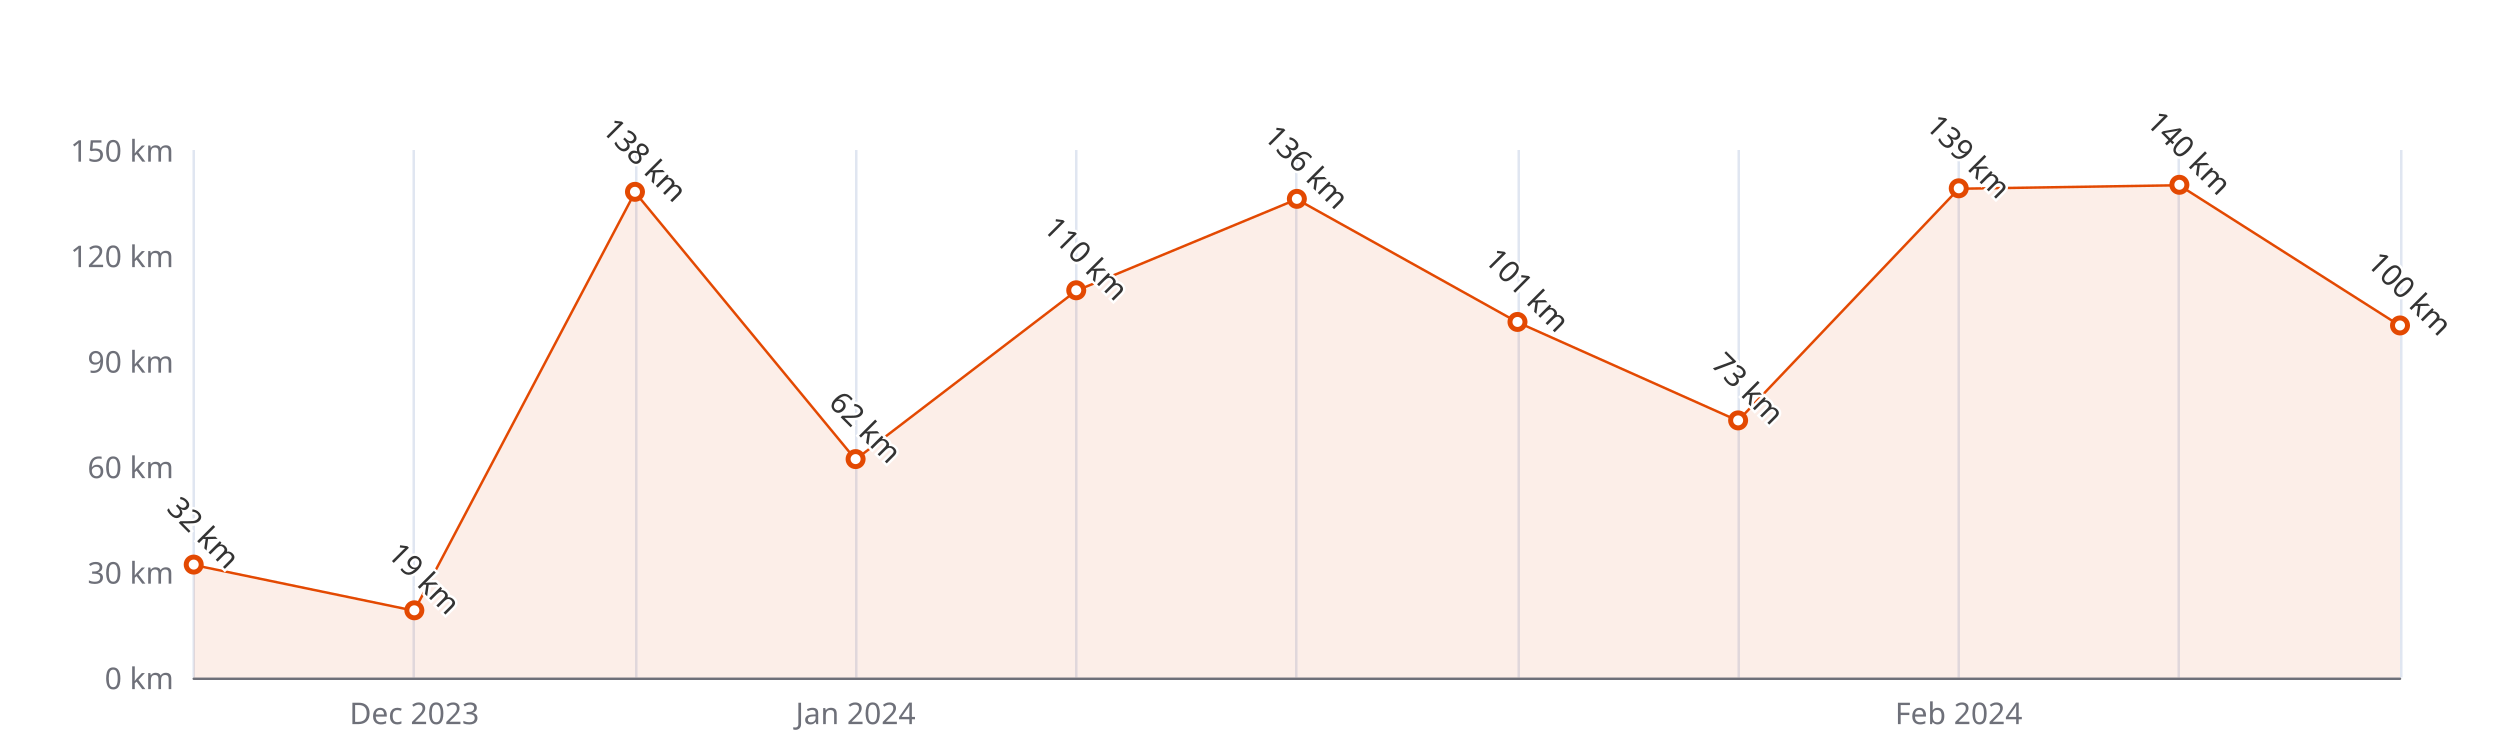
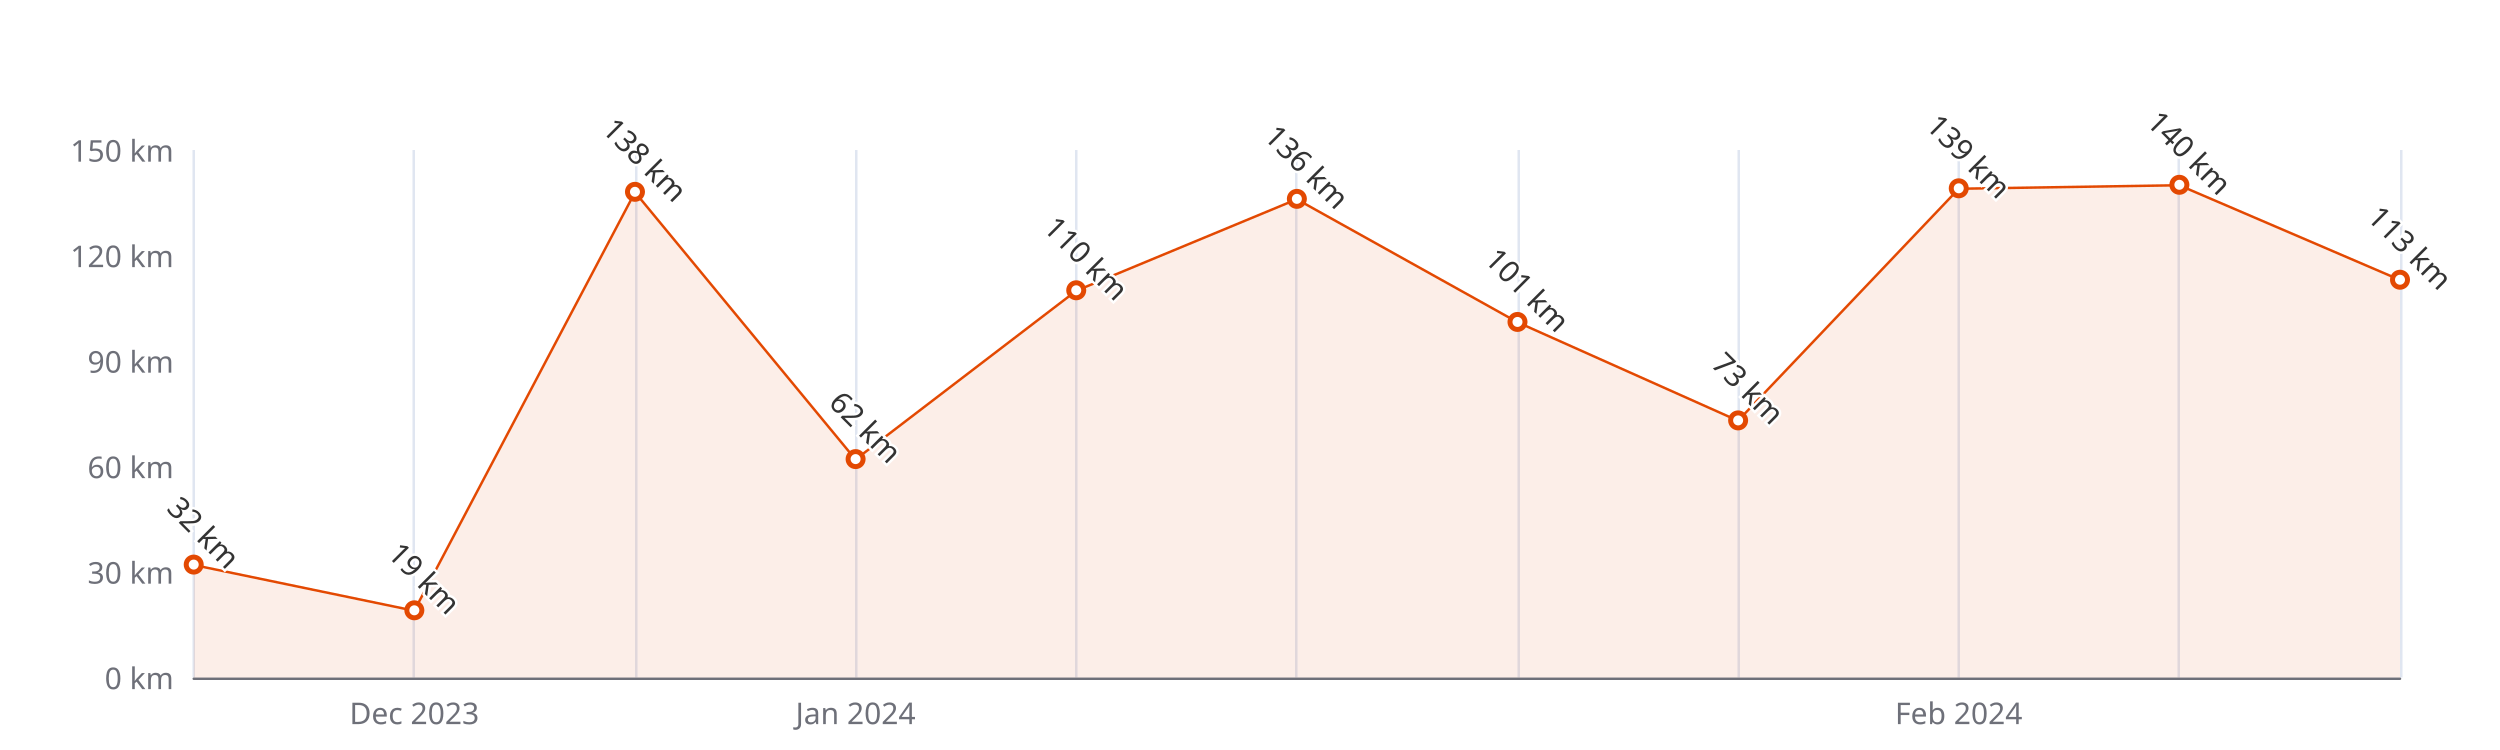
<svg xmlns="http://www.w3.org/2000/svg" width="1000" height="300" version="1.1" baseProfile="full" viewBox="0 0 1000 300">
  <rect width="1000" height="300" x="0" y="0" id="0" fill="#ffffff" />
  <path d="M77.5 60L77.5 271" fill="none" stroke="#E0E6F1" />
  <path d="M165.5 60L165.5 271" fill="none" stroke="#E0E6F1" />
  <path d="M254.5 60L254.5 271" fill="none" stroke="#E0E6F1" />
  <path d="M342.5 60L342.5 271" fill="none" stroke="#E0E6F1" />
  <path d="M430.5 60L430.5 271" fill="none" stroke="#E0E6F1" />
  <path d="M518.5 60L518.5 271" fill="none" stroke="#E0E6F1" />
  <path d="M607.5 60L607.5 271" fill="none" stroke="#E0E6F1" />
  <path d="M695.5 60L695.5 271" fill="none" stroke="#E0E6F1" />
  <path d="M783.5 60L783.5 271" fill="none" stroke="#E0E6F1" />
  <path d="M871.5 60L871.5 271" fill="none" stroke="#E0E6F1" />
  <path d="M960.5 60L960.5 271" fill="none" stroke="#E0E6F1" />
  <path d="M77.5 271.5L960 271.5" fill="none" stroke="#6E7079" stroke-linecap="round" />
  <text dominant-baseline="central" text-anchor="end" style="font-size:12px;font-family:sans-serif;" xml:space="preserve" transform="translate(69.48 271)" fill="#6E7079">0 km</text>
  <text dominant-baseline="central" text-anchor="end" style="font-size:12px;font-family:sans-serif;" xml:space="preserve" transform="translate(69.48 228.8)" fill="#6E7079">30 km</text>
  <text dominant-baseline="central" text-anchor="end" style="font-size:12px;font-family:sans-serif;" xml:space="preserve" transform="translate(69.48 186.6)" fill="#6E7079">60 km</text>
  <text dominant-baseline="central" text-anchor="end" style="font-size:12px;font-family:sans-serif;" xml:space="preserve" transform="translate(69.48 144.4)" fill="#6E7079">90 km</text>
  <text dominant-baseline="central" text-anchor="end" style="font-size:12px;font-family:sans-serif;" xml:space="preserve" transform="translate(69.48 102.2)" fill="#6E7079">120 km</text>
  <text dominant-baseline="central" text-anchor="end" style="font-size:12px;font-family:sans-serif;" xml:space="preserve" transform="translate(69.48 60)" fill="#6E7079">150 km</text>
  <text dominant-baseline="central" text-anchor="middle" style="font-size:12px;font-family:sans-serif;" xml:space="preserve" y="6" transform="translate(165.732 279)" fill="#6E7079">Dec 2023</text>
  <text dominant-baseline="central" text-anchor="middle" style="font-size:12px;font-family:sans-serif;" xml:space="preserve" y="6" transform="translate(342.236 279)" fill="#6E7079">Jan 2024</text>
  <text dominant-baseline="central" text-anchor="middle" style="font-size:12px;font-family:sans-serif;" xml:space="preserve" y="6" transform="translate(783.496 279)" fill="#6E7079">Feb 2024</text>
  <g clip-path="url(#zr5-c0)">
-     <path d="M77.5 226L165.7 244.3L254 76.9L342.2 183.8L430.5 116.3L518.7 79.7L607 128.9L695.2 168.3L783.5 75.5L871.7 74.1L960 130.3L960 271L871.7 271L783.5 271L695.2 271L607 271L518.7 271L430.5 271L342.2 271L254 271L165.7 271L77.5 271Z" fill="rgb(227,73,2)" fill-opacity="0.09" />
-     <path d="M77.5 226L165.7 244.3L254 76.9L342.2 183.8L430.5 116.3L518.7 79.7L607 128.9L695.2 168.3L783.5 75.5L871.7 74.1L960 130.3" fill="none" stroke="#E34902" stroke-linejoin="bevel" />
+     <path d="M77.5 226L165.7 244.3L254 76.9L342.2 183.8L430.5 116.3L518.7 79.7L607 128.9L695.2 168.3L783.5 75.5L871.7 74.1L960 112L960 271L871.7 271L783.5 271L695.2 271L607 271L518.7 271L430.5 271L342.2 271L254 271L165.7 271L77.5 271Z" fill="rgb(227,73,2)" fill-opacity="0.09" />
+     <path d="M77.5 226L165.7 244.3L254 76.9L342.2 183.8L430.5 116.3L518.7 79.7L607 128.9L695.2 168.3L783.5 75.5L871.7 74.1L960 112" fill="none" stroke="#E34902" stroke-linejoin="bevel" />
  </g>
  <path d="M1 0A1 1 0 1 1 1 -0.1A1 1 0 0 1 1 0" transform="matrix(3,0,0,3,77.48,225.9867)" fill="#fff" stroke="#E34902" stroke-width="0.667" />
  <path d="M1 0A1 1 0 1 1 1 -0.1A1 1 0 0 1 1 0" transform="matrix(3,0,0,3,165.732,244.2733)" fill="#fff" stroke="#E34902" stroke-width="0.667" />
  <path d="M1 0A1 1 0 1 1 1 -0.1A1 1 0 0 1 1 0" transform="matrix(3,0,0,3,253.984,76.88)" fill="#fff" stroke="#E34902" stroke-width="0.667" />
  <path d="M1 0A1 1 0 1 1 1 -0.1A1 1 0 0 1 1 0" transform="matrix(3,0,0,3,342.236,183.7867)" fill="#fff" stroke="#E34902" stroke-width="0.667" />
  <path d="M1 0A1 1 0 1 1 1 -0.1A1 1 0 0 1 1 0" transform="matrix(3,0,0,3,430.488,116.2667)" fill="#fff" stroke="#E34902" stroke-width="0.667" />
  <path d="M1 0A1 1 0 1 1 1 -0.1A1 1 0 0 1 1 0" transform="matrix(3,0,0,3,518.74,79.6933)" fill="#fff" stroke="#E34902" stroke-width="0.667" />
  <path d="M1 0A1 1 0 1 1 1 -0.1A1 1 0 0 1 1 0" transform="matrix(3,0,0,3,606.992,128.9267)" fill="#fff" stroke="#E34902" stroke-width="0.667" />
  <path d="M1 0A1 1 0 1 1 1 -0.1A1 1 0 0 1 1 0" transform="matrix(3,0,0,3,695.244,168.3133)" fill="#fff" stroke="#E34902" stroke-width="0.667" />
  <path d="M1 0A1 1 0 1 1 1 -0.1A1 1 0 0 1 1 0" transform="matrix(3,0,0,3,783.496,75.4733)" fill="#fff" stroke="#E34902" stroke-width="0.667" />
  <path d="M1 0A1 1 0 1 1 1 -0.1A1 1 0 0 1 1 0" transform="matrix(3,0,0,3,871.748,74.0667)" fill="#fff" stroke="#E34902" stroke-width="0.667" />
-   <path d="M1 0A1 1 0 1 1 1 -0.1A1 1 0 0 1 1 0" transform="matrix(3,0,0,3,960,130.3333)" fill="#fff" stroke="#E34902" stroke-width="0.667" />
+   <path d="M1 0A1 1 0 1 1 1 -0.1A1 1 0 0 1 1 0" transform="matrix(3,0,0,3,960,112.0467)" fill="#fff" stroke="#E34902" stroke-width="0.667" />
  <text dominant-baseline="central" text-anchor="middle" style="font-size:12px;font-family:sans-serif;" xml:space="preserve" y="-6" transform="matrix(0.707,0.707,-0.707,0.707,77.48,216.9867)" fill="#333" stroke="rgb(255,255,255)" stroke-width="2" paint-order="stroke" stroke-miterlimit="2">32 km</text>
  <text dominant-baseline="central" text-anchor="middle" style="font-size:12px;font-family:sans-serif;" xml:space="preserve" y="-6" transform="matrix(0.707,0.707,-0.707,0.707,165.732,235.2733)" fill="#333" stroke="rgb(255,255,255)" stroke-width="2" paint-order="stroke" stroke-miterlimit="2">19 km</text>
  <text dominant-baseline="central" text-anchor="middle" style="font-size:12px;font-family:sans-serif;" xml:space="preserve" y="-6" transform="matrix(0.707,0.707,-0.707,0.707,253.984,67.88)" fill="#333" stroke="rgb(255,255,255)" stroke-width="2" paint-order="stroke" stroke-miterlimit="2">138 km</text>
  <text dominant-baseline="central" text-anchor="middle" style="font-size:12px;font-family:sans-serif;" xml:space="preserve" y="-6" transform="matrix(0.707,0.707,-0.707,0.707,342.236,174.7867)" fill="#333" stroke="rgb(255,255,255)" stroke-width="2" paint-order="stroke" stroke-miterlimit="2">62 km</text>
  <text dominant-baseline="central" text-anchor="middle" style="font-size:12px;font-family:sans-serif;" xml:space="preserve" y="-6" transform="matrix(0.707,0.707,-0.707,0.707,430.488,107.2667)" fill="#333" stroke="rgb(255,255,255)" stroke-width="2" paint-order="stroke" stroke-miterlimit="2">110 km</text>
  <text dominant-baseline="central" text-anchor="middle" style="font-size:12px;font-family:sans-serif;" xml:space="preserve" y="-6" transform="matrix(0.707,0.707,-0.707,0.707,518.74,70.6933)" fill="#333" stroke="rgb(255,255,255)" stroke-width="2" paint-order="stroke" stroke-miterlimit="2">136 km</text>
  <text dominant-baseline="central" text-anchor="middle" style="font-size:12px;font-family:sans-serif;" xml:space="preserve" y="-6" transform="matrix(0.707,0.707,-0.707,0.707,606.992,119.9267)" fill="#333" stroke="rgb(255,255,255)" stroke-width="2" paint-order="stroke" stroke-miterlimit="2">101 km</text>
  <text dominant-baseline="central" text-anchor="middle" style="font-size:12px;font-family:sans-serif;" xml:space="preserve" y="-6" transform="matrix(0.707,0.707,-0.707,0.707,695.244,159.3133)" fill="#333" stroke="rgb(255,255,255)" stroke-width="2" paint-order="stroke" stroke-miterlimit="2">73 km</text>
  <text dominant-baseline="central" text-anchor="middle" style="font-size:12px;font-family:sans-serif;" xml:space="preserve" y="-6" transform="matrix(0.707,0.707,-0.707,0.707,783.496,66.4733)" fill="#333" stroke="rgb(255,255,255)" stroke-width="2" paint-order="stroke" stroke-miterlimit="2">139 km</text>
  <text dominant-baseline="central" text-anchor="middle" style="font-size:12px;font-family:sans-serif;" xml:space="preserve" y="-6" transform="matrix(0.707,0.707,-0.707,0.707,871.748,65.0667)" fill="#333" stroke="rgb(255,255,255)" stroke-width="2" paint-order="stroke" stroke-miterlimit="2">140 km</text>
-   <text dominant-baseline="central" text-anchor="middle" style="font-size:12px;font-family:sans-serif;" xml:space="preserve" y="-6" transform="matrix(0.707,0.707,-0.707,0.707,960,121.3333)" fill="#333" stroke="rgb(255,255,255)" stroke-width="2" paint-order="stroke" stroke-miterlimit="2">100 km</text>
+   <text dominant-baseline="central" text-anchor="middle" style="font-size:12px;font-family:sans-serif;" xml:space="preserve" y="-6" transform="matrix(0.707,0.707,-0.707,0.707,960,103.0467)" fill="#333" stroke="rgb(255,255,255)" stroke-width="2" paint-order="stroke" stroke-miterlimit="2">113 km</text>
  <defs>
    <clipPath id="zr5-c0">
      <path d="M76 59.5l884 0l0 212l-884 0Z" fill="#000" />
    </clipPath>
  </defs>
</svg>
